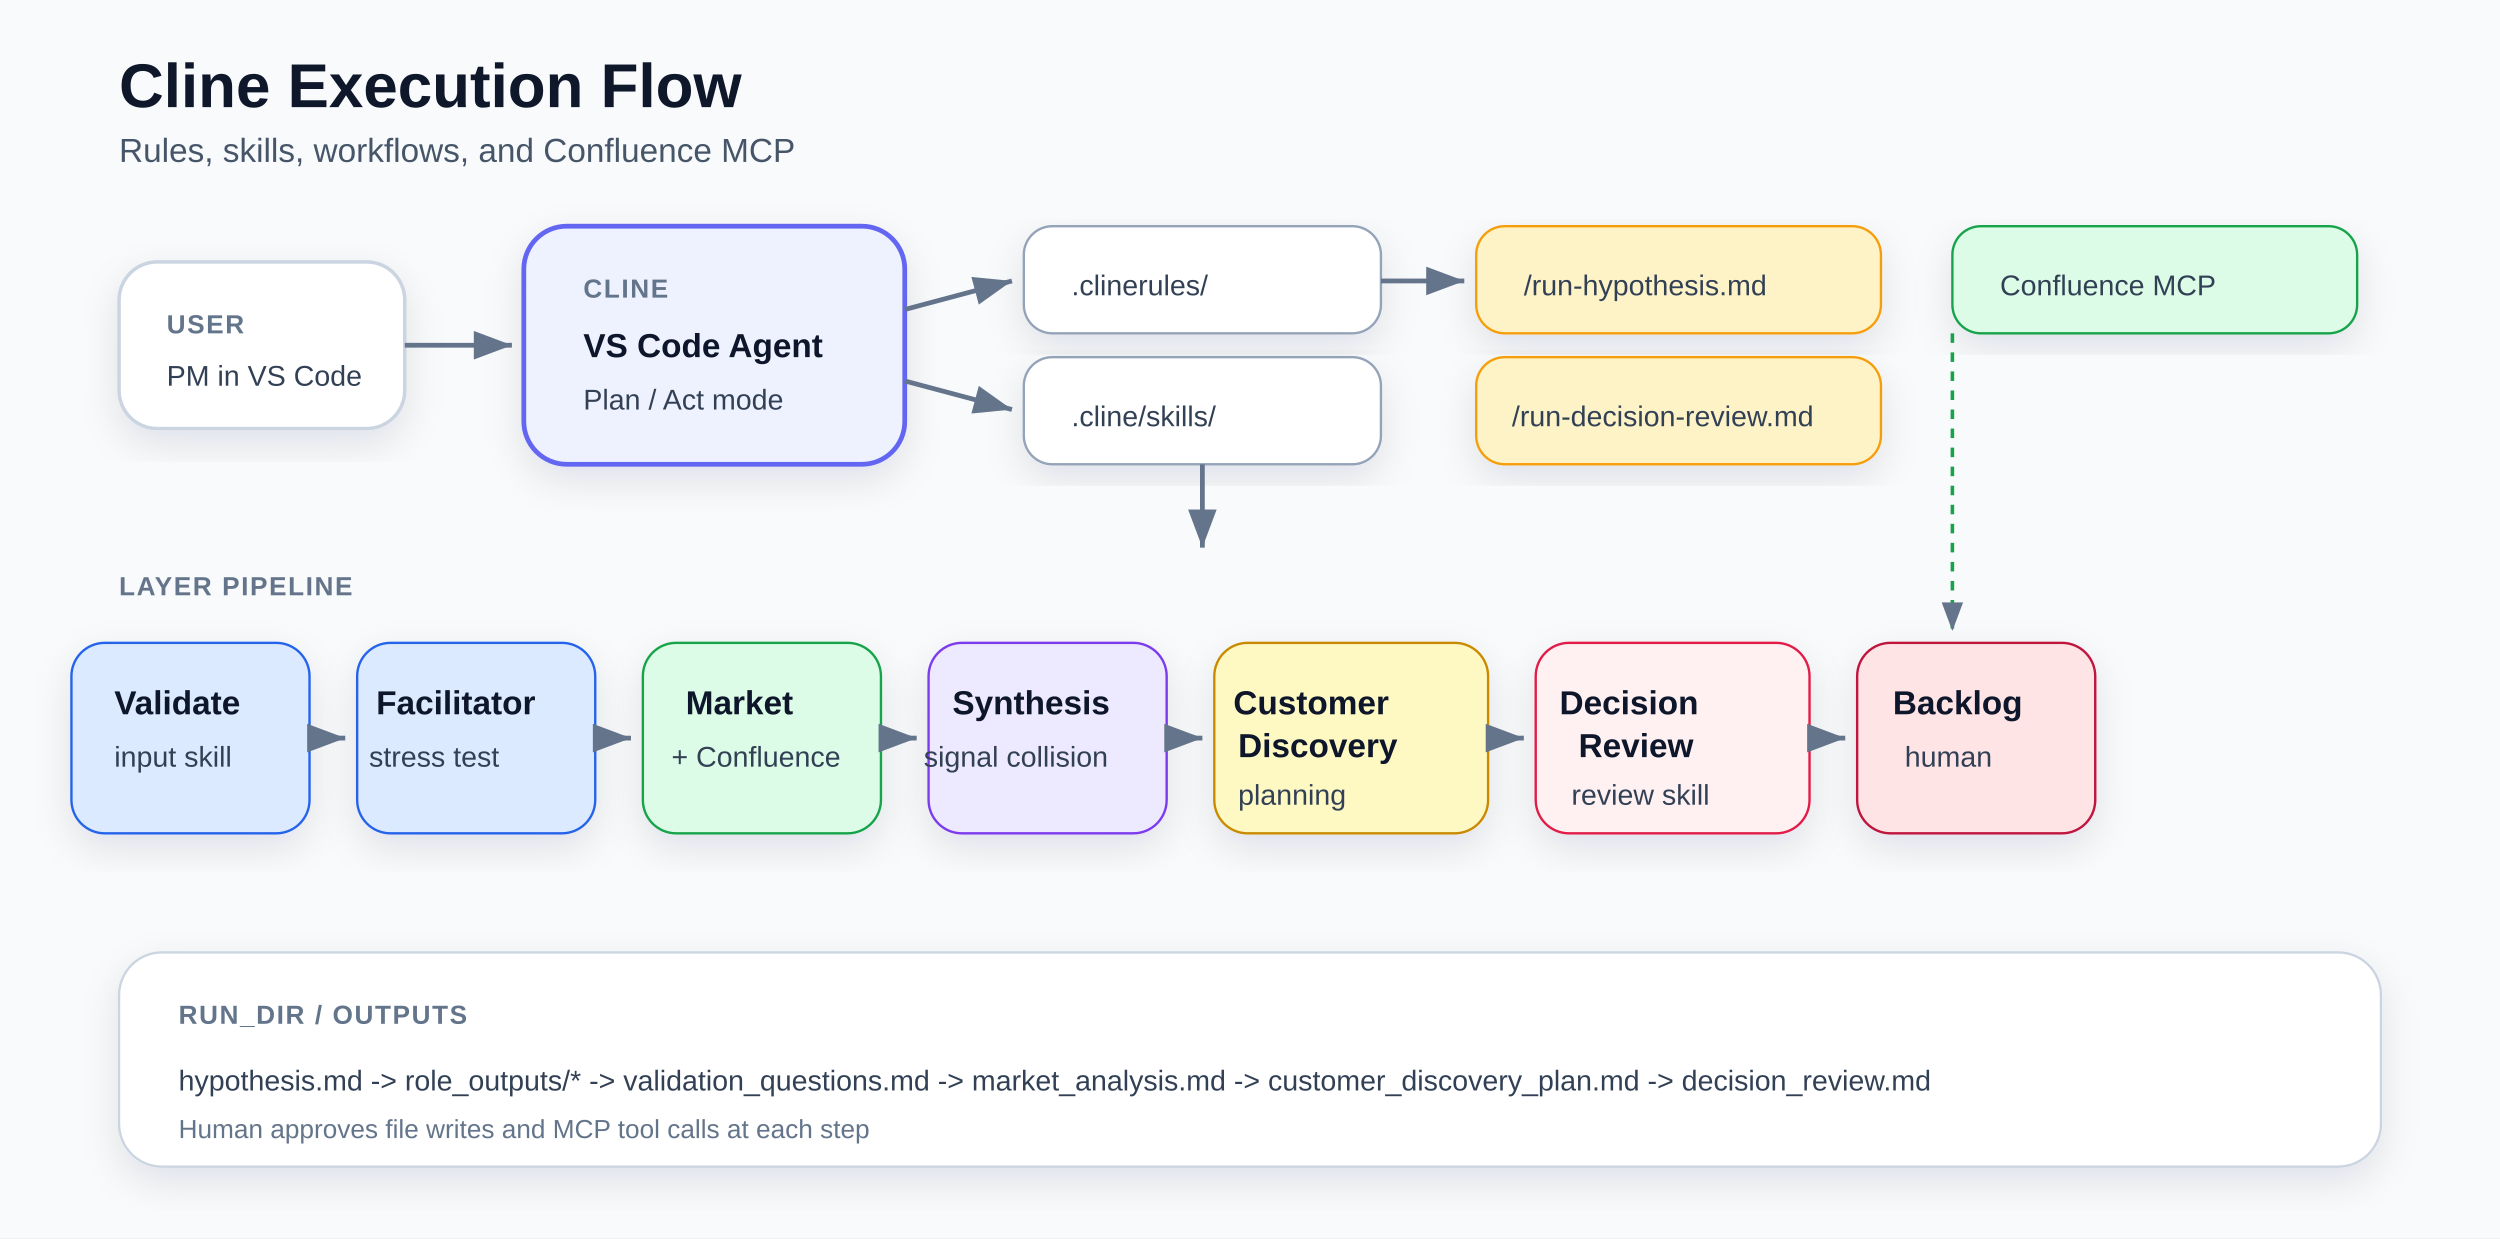
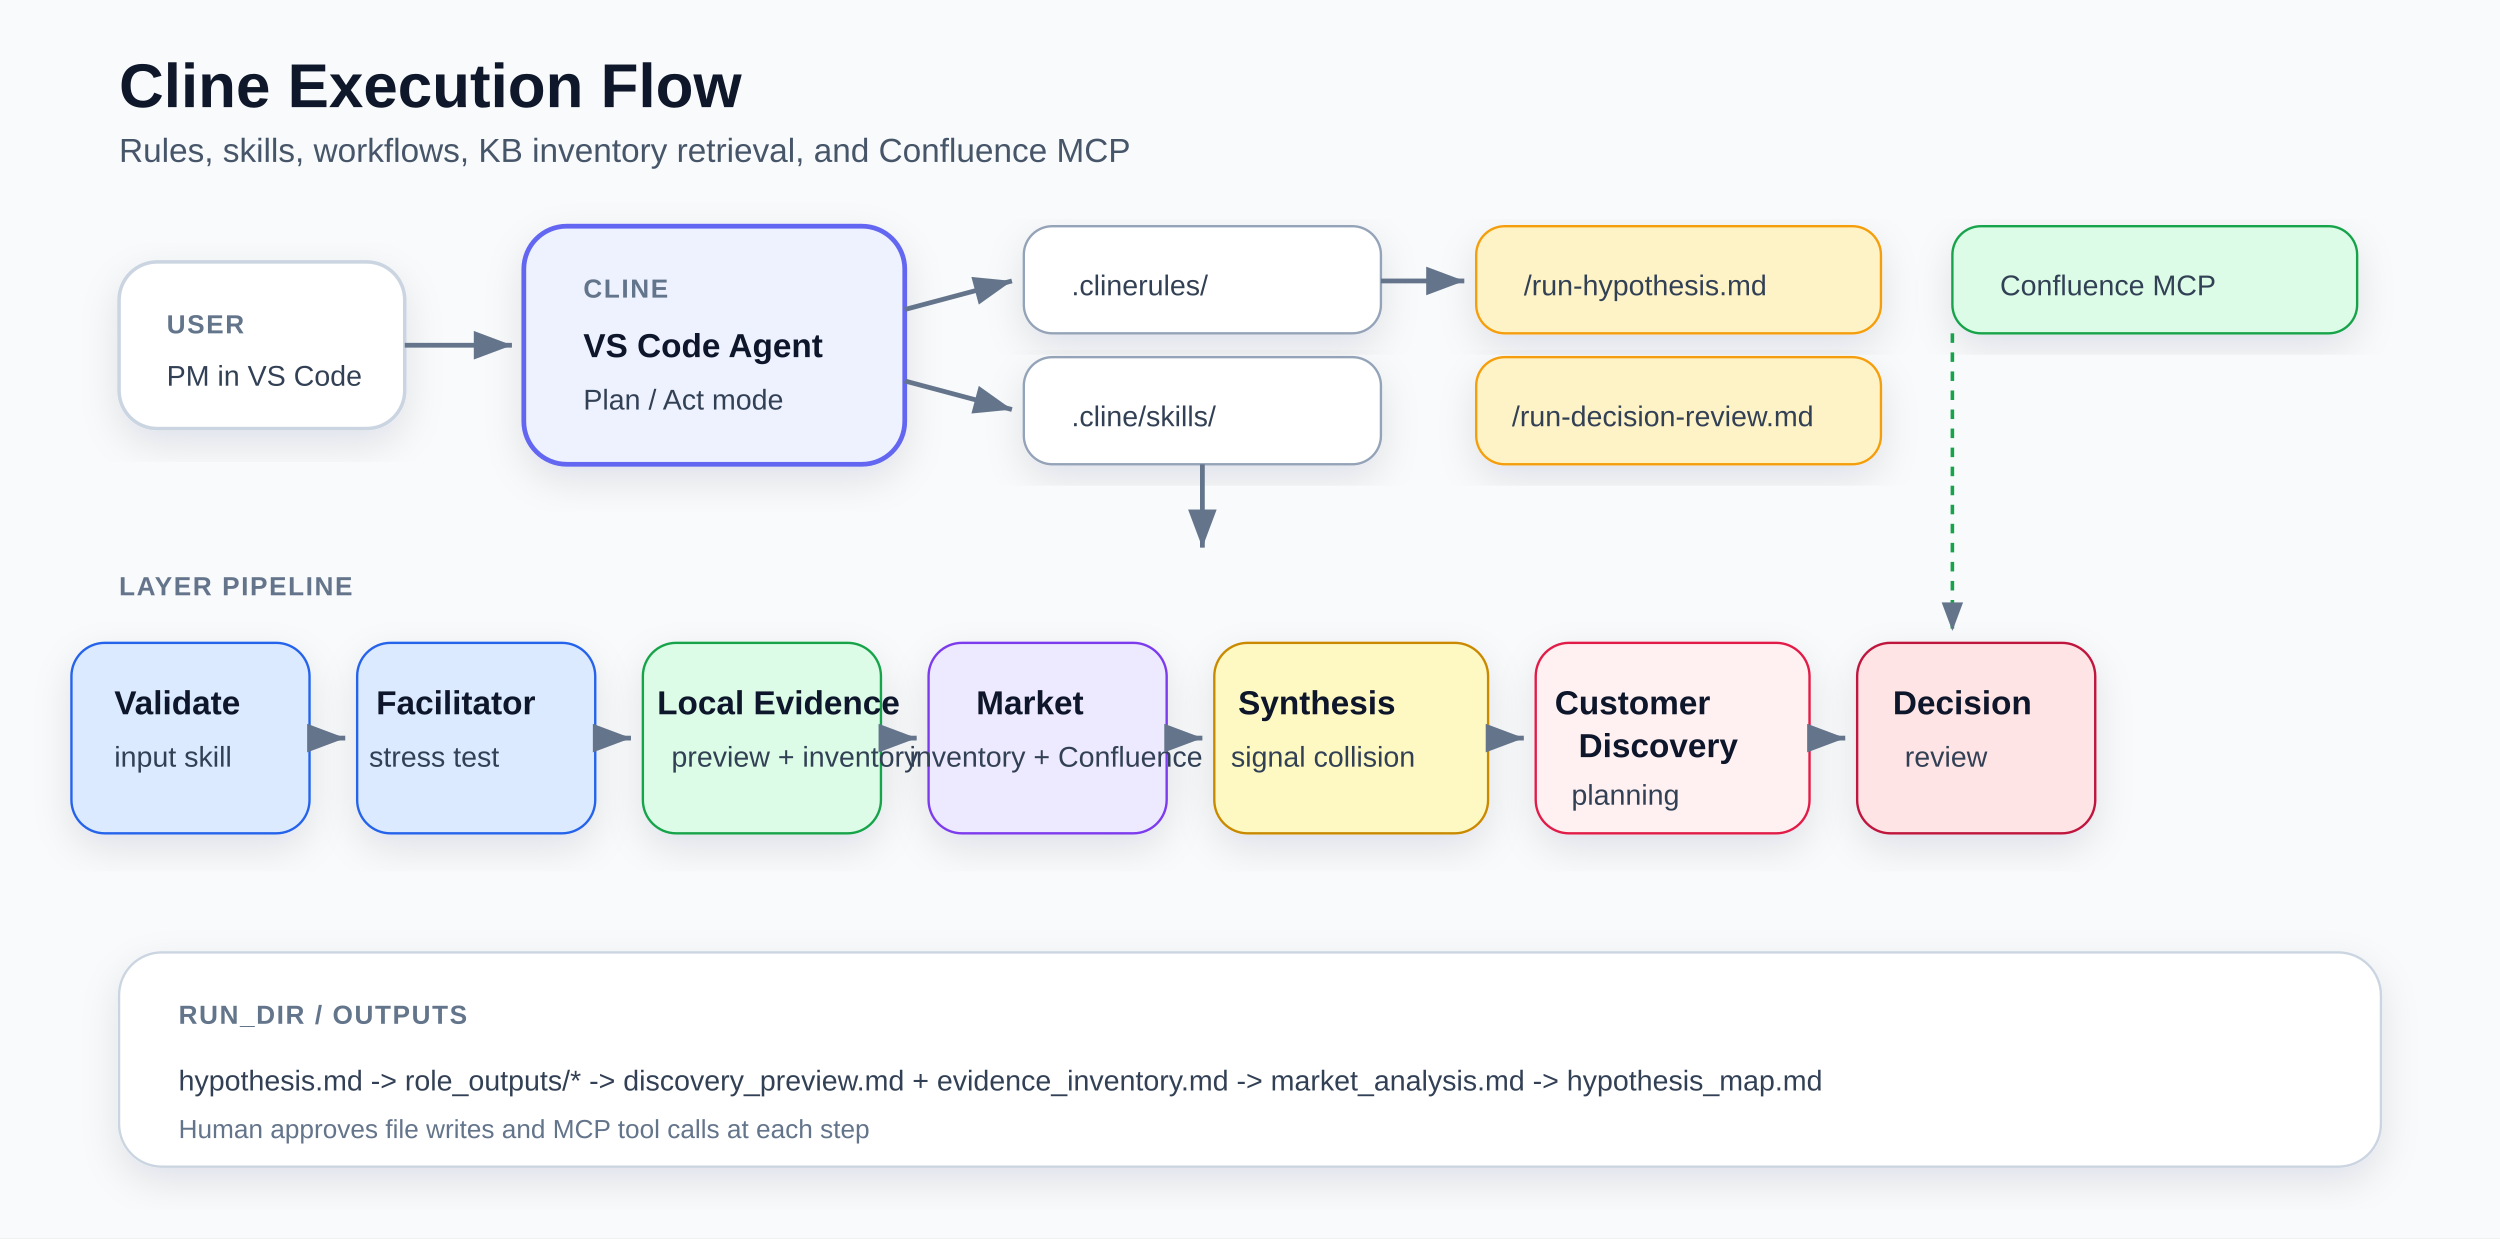
<svg xmlns="http://www.w3.org/2000/svg" width="1050" height="520" viewBox="0 0 1050 520" fill="none">
  <defs>
    <filter id="shadow" x="-20%" y="-20%" width="140%" height="140%">
      <feDropShadow dx="0" dy="6" stdDeviation="8" flood-color="#0f172a" flood-opacity="0.10" />
    </filter>
    <marker id="arrow" markerWidth="10" markerHeight="10" refX="8" refY="3" orient="auto">
      <path d="M0,0 L8,3 L0,6 Z" fill="#64748b" />
    </marker>
    <style>
      .title { font: 700 26px Arial, sans-serif; fill: #0f172a; }
      .subtitle { font: 400 14px Arial, sans-serif; fill: #475569; }
      .label { font: 700 11px Arial, sans-serif; fill: #64748b; letter-spacing: 0.06em; }
      .card-title { font: 700 14px Arial, sans-serif; fill: #0f172a; }
      .card-sub { font: 400 12px Arial, sans-serif; fill: #334155; }
      .tiny { font: 400 11px Arial, sans-serif; fill: #64748b; }
    </style>
  </defs>
  <rect width="1050" height="520" fill="#F8FAFC" />
  <text x="50" y="45" class="title">Cline Execution Flow</text>
-   <text x="50" y="68" class="subtitle">Rules, skills, workflows, and Confluence MCP</text>
+   <text x="50" y="68" class="subtitle">Rules, skills, workflows, KB inventory retrieval, and Confluence MCP</text>
  <g filter="url(#shadow)">
    <rect x="50" y="110" width="120" height="70" rx="16" fill="#FFFFFF" stroke="#CBD5E1" stroke-width="1.5" />
    <text x="70" y="140" class="label">USER</text>
    <text x="70" y="162" class="card-sub">PM in VS Code</text>
  </g>
  <g filter="url(#shadow)">
    <rect x="220" y="95" width="160" height="100" rx="18" fill="#EEF2FF" stroke="#6366F1" stroke-width="2" />
    <text x="245" y="125" class="label">CLINE</text>
    <text x="245" y="150" class="card-title">VS Code Agent</text>
    <text x="245" y="172" class="card-sub">Plan / Act mode</text>
  </g>
  <g filter="url(#shadow)">
    <rect x="430" y="95" width="150" height="45" rx="12" fill="#FFFFFF" stroke="#94A3B8" />
    <text x="450" y="124" class="card-sub">.clinerules/</text>
  </g>
  <g filter="url(#shadow)">
    <rect x="430" y="150" width="150" height="45" rx="12" fill="#FFFFFF" stroke="#94A3B8" />
    <text x="450" y="179" class="card-sub">.cline/skills/</text>
  </g>
  <g filter="url(#shadow)">
    <rect x="620" y="95" width="170" height="45" rx="12" fill="#FEF3C7" stroke="#F59E0B" />
    <text x="640" y="124" class="card-sub">/run-hypothesis.md</text>
  </g>
  <g filter="url(#shadow)">
    <rect x="620" y="150" width="170" height="45" rx="12" fill="#FEF3C7" stroke="#F59E0B" />
    <text x="635" y="179" class="card-sub">/run-decision-review.md</text>
  </g>
  <g filter="url(#shadow)">
    <rect x="820" y="95" width="170" height="45" rx="12" fill="#DCFCE7" stroke="#16A34A" />
    <text x="840" y="124" class="card-sub">Confluence MCP</text>
  </g>
  <line x1="170" y1="145" x2="215" y2="145" stroke="#64748b" stroke-width="2" marker-end="url(#arrow)" />
  <line x1="380" y1="130" x2="425" y2="118" stroke="#64748b" stroke-width="2" marker-end="url(#arrow)" />
  <line x1="380" y1="160" x2="425" y2="172" stroke="#64748b" stroke-width="2" marker-end="url(#arrow)" />
  <line x1="580" y1="118" x2="615" y2="118" stroke="#64748b" stroke-width="2" marker-end="url(#arrow)" />
  <line x1="505" y1="195" x2="505" y2="230" stroke="#64748b" stroke-width="2" marker-end="url(#arrow)" />
  <text x="50" y="250" class="label">LAYER PIPELINE</text>
  <g filter="url(#shadow)">
    <rect x="30" y="270" width="100" height="80" rx="14" fill="#DBEAFE" stroke="#2563EB" />
    <text x="48" y="300" class="card-title">Validate</text>
    <text x="48" y="322" class="card-sub">input skill</text>
  </g>
  <g filter="url(#shadow)">
    <rect x="150" y="270" width="100" height="80" rx="14" fill="#DBEAFE" stroke="#2563EB" />
    <text x="158" y="300" class="card-title">Facilitator</text>
    <text x="155" y="322" class="card-sub">stress test</text>
  </g>
  <g filter="url(#shadow)">
    <rect x="270" y="270" width="100" height="80" rx="14" fill="#DCFCE7" stroke="#16A34A" />
-     <text x="288" y="300" class="card-title">Market</text>
-     <text x="282" y="322" class="card-sub">+ Confluence</text>
+     <text x="276" y="300" class="card-title">Local Evidence</text>
+     <text x="282" y="322" class="card-sub">preview + inventory</text>
  </g>
  <g filter="url(#shadow)">
    <rect x="390" y="270" width="100" height="80" rx="14" fill="#EDE9FE" stroke="#7C3AED" />
-     <text x="400" y="300" class="card-title">Synthesis</text>
-     <text x="388" y="322" class="card-sub">signal collision</text>
+     <text x="410" y="300" class="card-title">Market</text>
+     <text x="382" y="322" class="card-sub">inventory + Confluence</text>
  </g>
  <g filter="url(#shadow)">
    <rect x="510" y="270" width="115" height="80" rx="14" fill="#FEF9C3" stroke="#CA8A04" />
-     <text x="518" y="300" class="card-title">Customer</text>
-     <text x="520" y="318" class="card-title">Discovery</text>
-     <text x="520" y="338" class="card-sub">planning</text>
+     <text x="520" y="300" class="card-title">Synthesis</text>
+     <text x="517" y="322" class="card-sub">signal collision</text>
  </g>
  <g filter="url(#shadow)">
    <rect x="645" y="270" width="115" height="80" rx="14" fill="#FFF1F2" stroke="#E11D48" />
-     <text x="655" y="300" class="card-title">Decision</text>
-     <text x="663" y="318" class="card-title">Review</text>
-     <text x="660" y="338" class="card-sub">review skill</text>
+     <text x="653" y="300" class="card-title">Customer</text>
+     <text x="663" y="318" class="card-title">Discovery</text>
+     <text x="660" y="338" class="card-sub">planning</text>
  </g>
  <g filter="url(#shadow)">
    <rect x="780" y="270" width="100" height="80" rx="14" fill="#FFE4E6" stroke="#BE123C" />
-     <text x="795" y="300" class="card-title">Backlog</text>
-     <text x="800" y="322" class="card-sub">human</text>
+     <text x="795" y="300" class="card-title">Decision</text>
+     <text x="800" y="322" class="card-sub">review</text>
  </g>
  <line x1="130" y1="310" x2="145" y2="310" stroke="#64748b" stroke-width="2" marker-end="url(#arrow)" />
  <line x1="250" y1="310" x2="265" y2="310" stroke="#64748b" stroke-width="2" marker-end="url(#arrow)" />
  <line x1="370" y1="310" x2="385" y2="310" stroke="#64748b" stroke-width="2" marker-end="url(#arrow)" />
  <line x1="490" y1="310" x2="505" y2="310" stroke="#64748b" stroke-width="2" marker-end="url(#arrow)" />
  <line x1="625" y1="310" x2="640" y2="310" stroke="#64748b" stroke-width="2" marker-end="url(#arrow)" />
  <line x1="760" y1="310" x2="775" y2="310" stroke="#64748b" stroke-width="2" marker-end="url(#arrow)" />
  <g filter="url(#shadow)">
    <rect x="50" y="400" width="950" height="90" rx="18" fill="#FFFFFF" stroke="#CBD5E1" />
    <text x="75" y="430" class="label">RUN_DIR / OUTPUTS</text>
-     <text x="75" y="458" class="card-sub">hypothesis.md -&gt; role_outputs/* -&gt; validation_questions.md -&gt; market_analysis.md -&gt; customer_discovery_plan.md -&gt; decision_review.md</text>
+     <text x="75" y="458" class="card-sub">hypothesis.md -&gt; role_outputs/* -&gt; discovery_preview.md + evidence_inventory.md -&gt; market_analysis.md -&gt; hypothesis_map.md</text>
    <text x="75" y="478" class="tiny">Human approves file writes and MCP tool calls at each step</text>
  </g>
  <line x1="820" y1="140" x2="820" y2="265" stroke="#16A34A" stroke-width="1.5" stroke-dasharray="4 4" marker-end="url(#arrow)" />
</svg>
